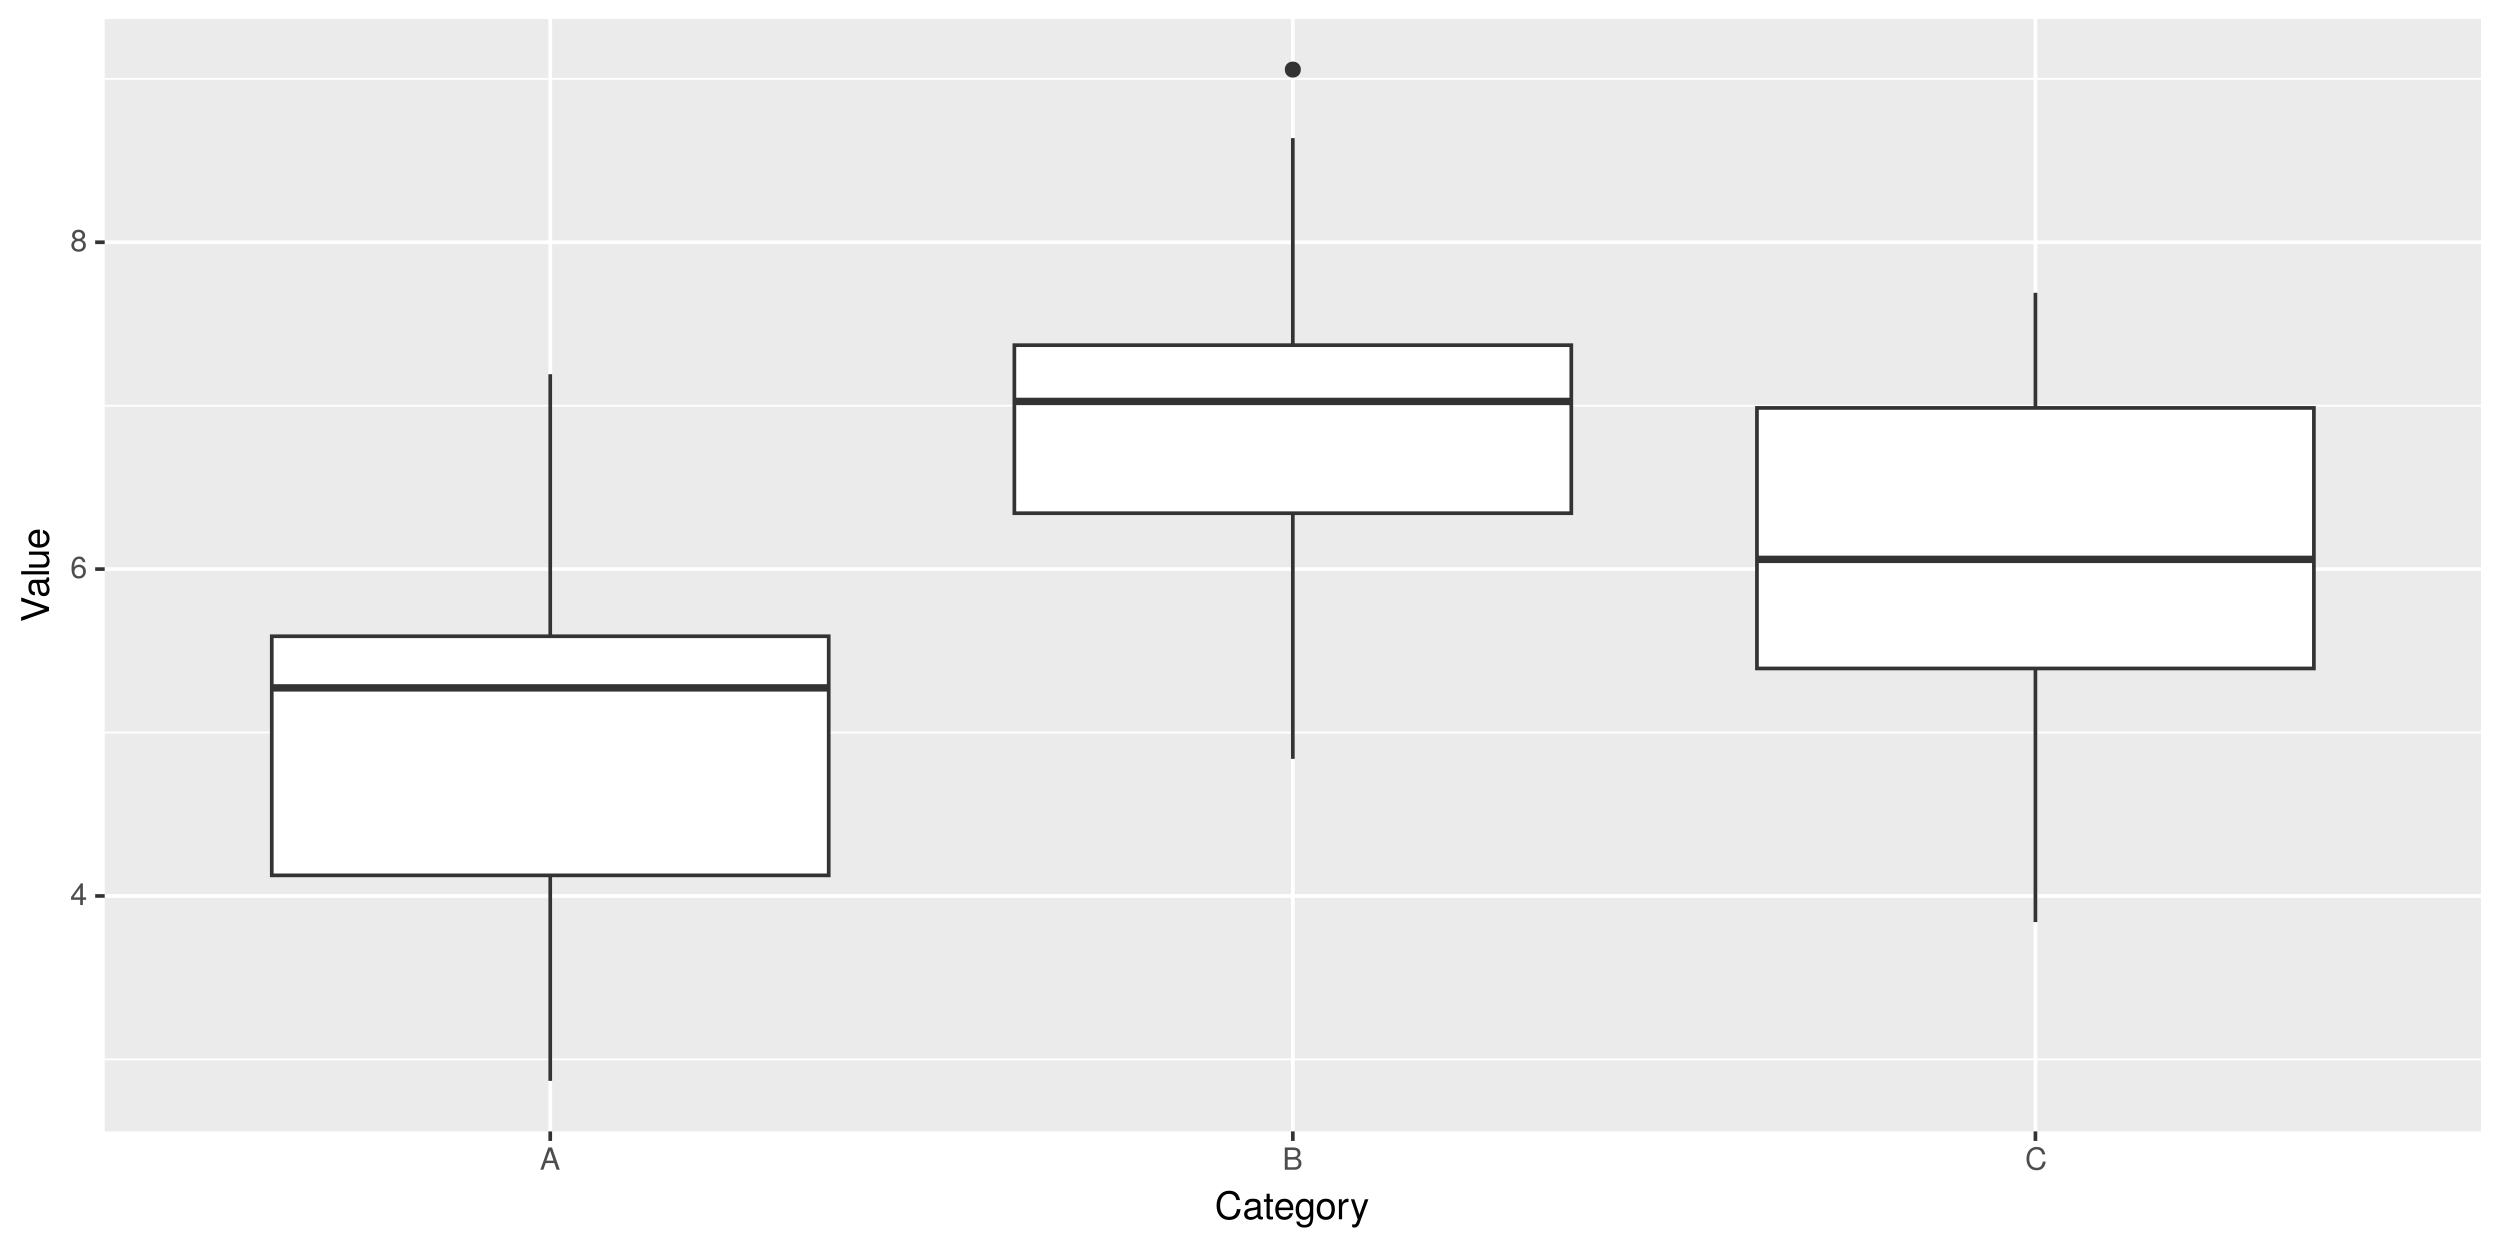
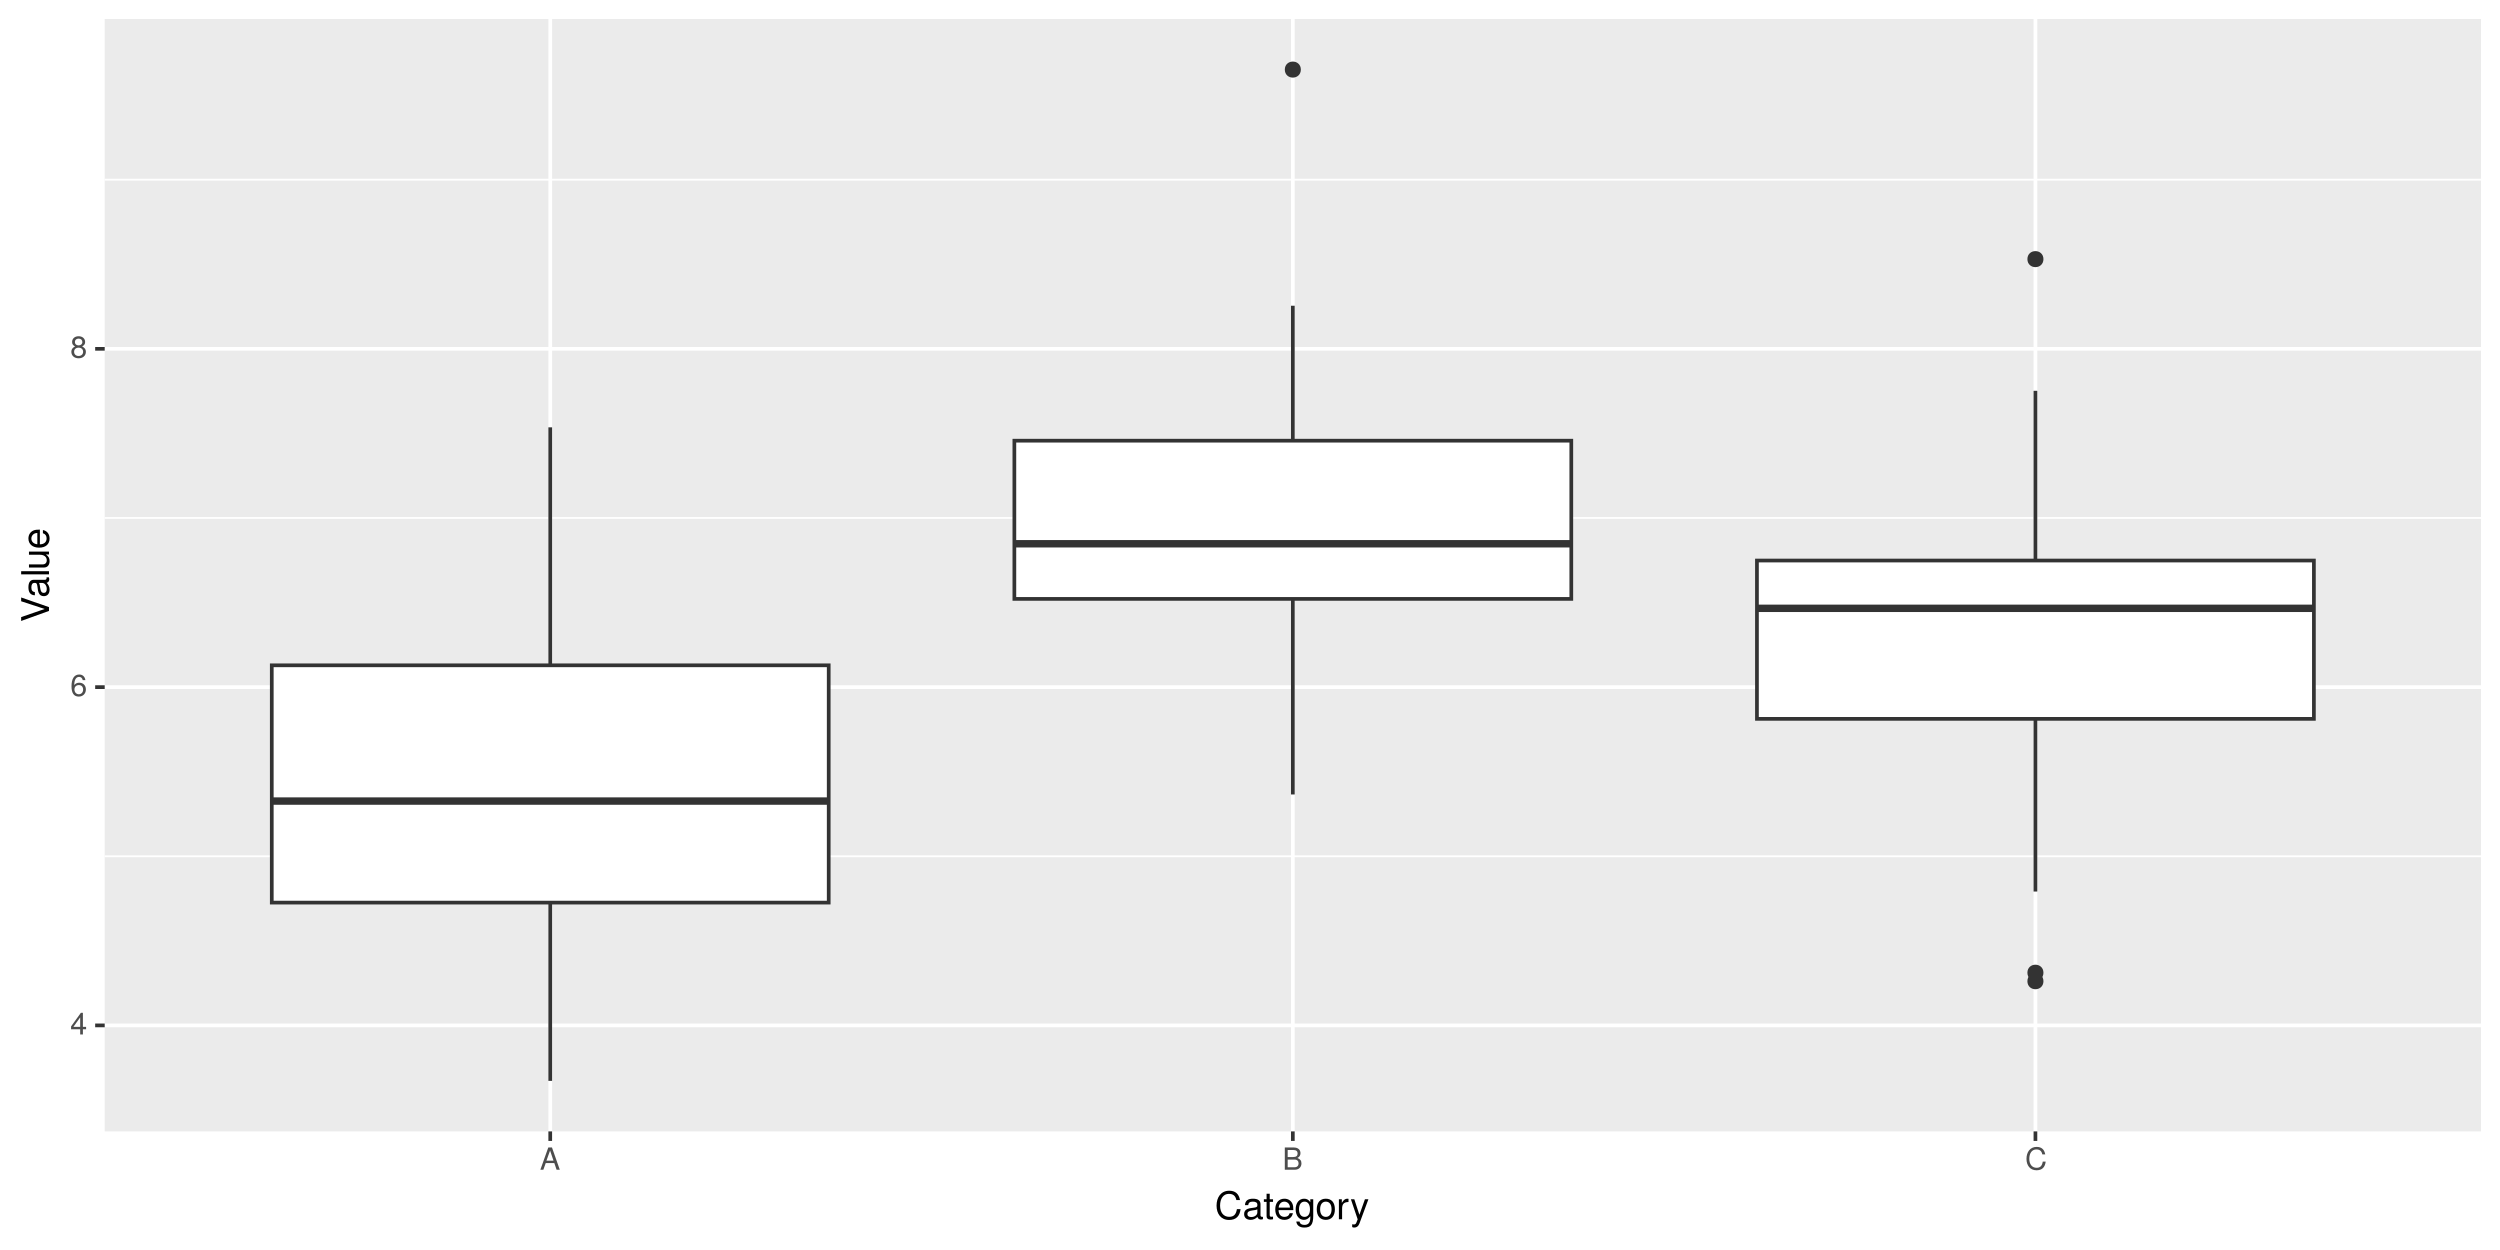
<svg xmlns="http://www.w3.org/2000/svg" xmlns:xlink="http://www.w3.org/1999/xlink" width="720" height="360" viewBox="0 0 720 360">
  <defs>
    <g>
      <g id="glyph-0-0">
        <path d="M 4.578 -1.5 L 4.578 -2.188 L 3.656 -2.188 L 3.656 -6.234 L 3.078 -6.234 L 0.25 -2.312 L 0.25 -1.5 L 2.875 -1.5 L 2.875 0 L 3.656 0 L 3.656 -1.5 Z M 2.875 -2.188 L 0.922 -2.188 L 2.875 -4.922 Z M 2.875 -2.188 " />
      </g>
      <g id="glyph-0-1">
        <path d="M 4.516 -1.938 C 4.516 -3.094 3.719 -3.875 2.609 -3.875 C 1.984 -3.875 1.5 -3.641 1.172 -3.188 C 1.172 -4.703 1.672 -5.547 2.562 -5.547 C 3.109 -5.547 3.484 -5.203 3.609 -4.609 L 4.375 -4.609 C 4.234 -5.625 3.562 -6.234 2.609 -6.234 C 1.156 -6.234 0.375 -5.016 0.375 -2.844 C 0.375 -0.891 1.047 0.125 2.469 0.125 C 3.656 0.125 4.516 -0.719 4.516 -1.938 Z M 3.719 -1.875 C 3.719 -1.094 3.188 -0.547 2.484 -0.547 C 1.766 -0.547 1.219 -1.125 1.219 -1.922 C 1.219 -2.688 1.734 -3.188 2.5 -3.188 C 3.25 -3.188 3.719 -2.703 3.719 -1.875 Z M 3.719 -1.875 " />
      </g>
      <g id="glyph-0-2">
        <path d="M 4.516 -1.766 C 4.516 -2.453 4.156 -2.938 3.438 -3.281 C 4.078 -3.672 4.297 -3.984 4.297 -4.578 C 4.297 -5.547 3.531 -6.234 2.422 -6.234 C 1.312 -6.234 0.547 -5.547 0.547 -4.578 C 0.547 -4 0.75 -3.672 1.391 -3.281 C 0.672 -2.938 0.328 -2.453 0.328 -1.766 C 0.328 -0.625 1.188 0.125 2.422 0.125 C 3.656 0.125 4.516 -0.625 4.516 -1.766 Z M 3.5 -4.562 C 3.5 -3.969 3.062 -3.594 2.422 -3.594 C 1.766 -3.594 1.344 -3.969 1.344 -4.562 C 1.344 -5.156 1.766 -5.547 2.422 -5.547 C 3.078 -5.547 3.5 -5.156 3.5 -4.562 Z M 3.719 -1.75 C 3.719 -1.016 3.188 -0.547 2.406 -0.547 C 1.641 -0.547 1.125 -1.016 1.125 -1.75 C 1.125 -2.484 1.641 -2.938 2.422 -2.938 C 3.188 -2.938 3.719 -2.484 3.719 -1.75 Z M 3.719 -1.75 " />
      </g>
      <g id="glyph-0-3">
        <path d="M 5.75 0 L 3.5 -6.406 L 2.438 -6.406 L 0.156 0 L 1.016 0 L 1.703 -1.922 L 4.172 -1.922 L 4.828 0 Z M 3.938 -2.609 L 1.906 -2.609 L 2.953 -5.531 Z M 3.938 -2.609 " />
      </g>
      <g id="glyph-0-4">
        <path d="M 5.484 -1.828 C 5.484 -2.609 5.125 -3.062 4.312 -3.391 C 4.891 -3.656 5.203 -4.141 5.203 -4.781 C 5.203 -5.719 4.516 -6.406 3.297 -6.406 L 0.688 -6.406 L 0.688 0 L 3.594 0 C 4.734 0 5.484 -0.781 5.484 -1.828 Z M 4.375 -4.672 C 4.375 -4.016 4 -3.656 3.094 -3.656 L 1.516 -3.656 L 1.516 -5.688 L 3.094 -5.688 C 4 -5.688 4.375 -5.328 4.375 -4.672 Z M 4.656 -1.828 C 4.656 -1.203 4.281 -0.719 3.516 -0.719 L 1.516 -0.719 L 1.516 -2.922 L 3.516 -2.922 C 4.281 -2.922 4.656 -2.453 4.656 -1.828 Z M 4.656 -1.828 " />
      </g>
      <g id="glyph-0-5">
        <path d="M 5.953 -2.344 L 5.109 -2.344 C 4.922 -1.125 4.406 -0.562 3.328 -0.562 C 2.047 -0.562 1.234 -1.547 1.234 -3.141 C 1.234 -4.781 2.016 -5.844 3.25 -5.844 C 4.25 -5.844 4.781 -5.406 4.984 -4.422 L 5.828 -4.422 C 5.562 -5.828 4.766 -6.578 3.359 -6.578 C 1.406 -6.578 0.422 -5 0.422 -3.125 C 0.422 -1.266 1.438 0.156 3.312 0.156 C 4.875 0.156 5.766 -0.672 5.953 -2.344 Z M 5.953 -2.344 " />
      </g>
      <g id="glyph-1-0">
        <path d="M 7.453 -2.922 L 6.391 -2.922 C 6.156 -1.406 5.516 -0.703 4.156 -0.703 C 2.562 -0.703 1.547 -1.922 1.547 -3.922 C 1.547 -5.984 2.516 -7.312 4.062 -7.312 C 5.328 -7.312 5.984 -6.75 6.234 -5.531 L 7.281 -5.531 C 6.969 -7.297 5.953 -8.219 4.188 -8.219 C 1.766 -8.219 0.531 -6.266 0.531 -3.922 C 0.531 -1.578 1.797 0.203 4.141 0.203 C 6.109 0.203 7.203 -0.844 7.453 -2.922 Z M 7.453 -2.922 " />
      </g>
      <g id="glyph-1-1">
        <path d="M 5.891 -0.016 L 5.891 -0.719 C 5.781 -0.688 5.734 -0.688 5.688 -0.688 C 5.375 -0.688 5.188 -0.859 5.188 -1.141 L 5.188 -4.359 C 5.188 -5.375 4.438 -5.922 3.031 -5.922 C 1.625 -5.922 0.766 -5.391 0.719 -4.062 L 1.641 -4.062 C 1.719 -4.766 2.141 -5.078 2.984 -5.078 C 3.812 -5.078 4.281 -4.781 4.281 -4.219 L 4.281 -3.984 C 4.281 -3.594 4.047 -3.438 3.328 -3.344 C 2.031 -3.172 1.828 -3.141 1.469 -2.984 C 0.797 -2.719 0.469 -2.203 0.469 -1.5 C 0.469 -0.453 1.188 0.172 2.359 0.172 C 3.094 0.172 3.812 -0.141 4.312 -0.688 C 4.406 -0.234 4.812 0.078 5.266 0.078 C 5.438 0.078 5.594 0.062 5.891 -0.016 Z M 4.281 -1.984 C 4.281 -1.172 3.438 -0.641 2.547 -0.641 C 1.844 -0.641 1.422 -0.891 1.422 -1.516 C 1.422 -2.125 1.828 -2.391 2.812 -2.531 C 3.766 -2.656 3.969 -2.703 4.281 -2.844 Z M 4.281 -1.984 " />
      </g>
      <g id="glyph-1-2">
        <path d="M 2.797 0 L 2.797 -0.766 C 2.672 -0.734 2.531 -0.719 2.359 -0.719 C 1.953 -0.719 1.844 -0.844 1.844 -1.25 L 1.844 -5.016 L 2.797 -5.016 L 2.797 -5.766 L 1.844 -5.766 L 1.844 -7.344 L 0.938 -7.344 L 0.938 -5.766 L 0.156 -5.766 L 0.156 -5.016 L 0.938 -5.016 L 0.938 -0.844 C 0.938 -0.25 1.328 0.078 2.047 0.078 C 2.266 0.078 2.484 0.062 2.797 0 Z M 2.797 0 " />
      </g>
      <g id="glyph-1-3">
        <path d="M 5.641 -2.625 C 5.641 -3.453 5.578 -3.984 5.406 -4.406 C 5.031 -5.359 4.156 -5.922 3.078 -5.922 C 1.469 -5.922 0.438 -4.734 0.438 -2.844 C 0.438 -0.953 1.438 0.172 3.062 0.172 C 4.375 0.172 5.297 -0.578 5.516 -1.75 L 4.594 -1.75 C 4.344 -0.984 3.828 -0.688 3.094 -0.688 C 2.141 -0.688 1.422 -1.297 1.391 -2.625 Z M 4.656 -3.438 C 4.656 -3.438 4.656 -3.391 4.656 -3.359 L 1.422 -3.359 C 1.5 -4.391 2.141 -5.078 3.062 -5.078 C 3.969 -5.078 4.656 -4.328 4.656 -3.438 Z M 4.656 -3.438 " />
      </g>
      <g id="glyph-1-4">
        <path d="M 5.375 -0.953 L 5.375 -5.766 L 4.531 -5.766 L 4.531 -4.922 C 4.062 -5.609 3.516 -5.922 2.766 -5.922 C 1.312 -5.922 0.312 -4.703 0.312 -2.828 C 0.312 -1.016 1.344 0.172 2.688 0.172 C 3.422 0.172 3.922 -0.141 4.531 -0.875 L 4.531 -0.484 C 4.531 1.047 3.906 1.625 2.844 1.625 C 2.109 1.625 1.547 1.359 1.438 0.656 L 0.5 0.656 C 0.609 1.75 1.453 2.391 2.812 2.391 C 4.609 2.391 5.375 1.594 5.375 -0.953 Z M 4.438 -2.844 C 4.438 -1.469 3.844 -0.688 2.875 -0.688 C 1.875 -0.688 1.281 -1.484 1.281 -2.875 C 1.281 -4.266 1.891 -5.078 2.875 -5.078 C 3.859 -5.078 4.438 -4.25 4.438 -2.844 Z M 4.438 -2.844 " />
      </g>
      <g id="glyph-1-5">
        <path d="M 5.609 -2.844 C 5.609 -4.828 4.656 -5.922 2.984 -5.922 C 1.375 -5.922 0.391 -4.812 0.391 -2.875 C 0.391 -0.953 1.359 0.172 3 0.172 C 4.625 0.172 5.609 -0.953 5.609 -2.844 Z M 4.656 -2.844 C 4.656 -1.5 4.016 -0.688 3 -0.688 C 1.984 -0.688 1.359 -1.484 1.359 -2.875 C 1.359 -4.266 1.984 -5.078 3 -5.078 C 4.031 -5.078 4.656 -4.281 4.656 -2.844 Z M 4.656 -2.844 " />
      </g>
      <g id="glyph-1-6">
        <path d="M 3.531 -4.969 L 3.531 -5.891 C 3.375 -5.922 3.297 -5.922 3.172 -5.922 C 2.578 -5.922 2.141 -5.578 1.609 -4.719 L 1.609 -5.766 L 0.766 -5.766 L 0.766 0 L 1.688 0 L 1.688 -2.984 C 1.688 -4.297 2.109 -4.938 3.531 -4.969 Z M 3.531 -4.969 " />
      </g>
      <g id="glyph-1-7">
        <path d="M 5.266 -5.766 L 4.266 -5.766 L 2.672 -1.281 L 1.203 -5.766 L 0.219 -5.766 L 2.172 0.016 L 1.812 0.938 C 1.656 1.344 1.469 1.5 1.078 1.5 C 0.953 1.5 0.797 1.469 0.594 1.438 L 0.594 2.25 C 0.781 2.359 0.969 2.391 1.203 2.391 C 1.859 2.391 2.391 2.031 2.688 1.203 Z M 5.266 -5.766 " />
      </g>
      <g id="glyph-2-0">
        <path d="M -8.016 -7.094 L -8.016 -6 L -1.234 -3.781 L -8.016 -1.438 L -8.016 -0.328 L 0 -3.219 L 0 -4.312 Z M -8.016 -7.094 " />
      </g>
      <g id="glyph-2-1">
        <path d="M -0.016 -5.891 L -0.719 -5.891 C -0.688 -5.781 -0.688 -5.734 -0.688 -5.688 C -0.688 -5.375 -0.859 -5.188 -1.141 -5.188 L -4.359 -5.188 C -5.375 -5.188 -5.922 -4.438 -5.922 -3.031 C -5.922 -1.625 -5.391 -0.766 -4.062 -0.719 L -4.062 -1.641 C -4.766 -1.719 -5.078 -2.141 -5.078 -2.984 C -5.078 -3.812 -4.781 -4.281 -4.219 -4.281 L -3.984 -4.281 C -3.594 -4.281 -3.438 -4.047 -3.344 -3.328 C -3.172 -2.031 -3.141 -1.828 -2.984 -1.469 C -2.719 -0.797 -2.203 -0.469 -1.5 -0.469 C -0.453 -0.469 0.172 -1.188 0.172 -2.359 C 0.172 -3.094 -0.141 -3.812 -0.688 -4.312 C -0.234 -4.406 0.078 -4.812 0.078 -5.266 C 0.078 -5.438 0.062 -5.594 -0.016 -5.891 Z M -1.984 -4.281 C -1.172 -4.281 -0.641 -3.438 -0.641 -2.547 C -0.641 -1.844 -0.891 -1.422 -1.516 -1.422 C -2.125 -1.422 -2.391 -1.828 -2.531 -2.812 C -2.656 -3.766 -2.703 -3.969 -2.844 -4.281 Z M -1.984 -4.281 " />
      </g>
      <g id="glyph-2-2">
        <path d="M 0 -1.656 L -8.016 -1.656 L -8.016 -0.75 L 0 -0.75 Z M 0 -1.656 " />
      </g>
      <g id="glyph-2-3">
        <path d="M 0 -5.297 L -5.766 -5.297 L -5.766 -4.391 L -2.578 -4.391 C -1.406 -4.391 -0.641 -3.766 -0.641 -2.812 C -0.641 -2.094 -1.078 -1.625 -1.766 -1.625 L -5.766 -1.625 L -5.766 -0.719 L -1.406 -0.719 C -0.453 -0.719 0.172 -1.438 0.172 -2.547 C 0.172 -3.406 -0.125 -3.938 -0.891 -4.484 L 0 -4.484 Z M 0 -5.297 " />
      </g>
      <g id="glyph-2-4">
        <path d="M -2.625 -5.641 C -3.453 -5.641 -3.984 -5.578 -4.406 -5.406 C -5.359 -5.031 -5.922 -4.156 -5.922 -3.078 C -5.922 -1.469 -4.734 -0.438 -2.844 -0.438 C -0.953 -0.438 0.172 -1.438 0.172 -3.062 C 0.172 -4.375 -0.578 -5.297 -1.75 -5.516 L -1.75 -4.594 C -0.984 -4.344 -0.688 -3.828 -0.688 -3.094 C -0.688 -2.141 -1.297 -1.422 -2.625 -1.391 Z M -3.438 -4.656 C -3.438 -4.656 -3.391 -4.656 -3.359 -4.656 L -3.359 -1.422 C -4.391 -1.5 -5.078 -2.141 -5.078 -3.062 C -5.078 -3.969 -4.328 -4.656 -3.438 -4.656 Z M -3.438 -4.656 " />
      </g>
    </g>
    <clipPath id="clip-0">
      <path clip-rule="nonzero" d="M 30.152 5.48 L 714.523 5.48 L 714.523 325.852 L 30.152 325.852 Z M 30.152 5.48 " />
    </clipPath>
    <clipPath id="clip-1">
-       <path clip-rule="nonzero" d="M 30.152 304 L 714.523 304 L 714.523 306 L 30.152 306 Z M 30.152 304 " />
+       <path clip-rule="nonzero" d="M 30.152 246 L 714.523 246 L 714.523 247 L 30.152 247 Z M 30.152 246 " />
    </clipPath>
    <clipPath id="clip-2">
-       <path clip-rule="nonzero" d="M 30.152 210 L 714.523 210 L 714.523 212 L 30.152 212 Z M 30.152 210 " />
+       <path clip-rule="nonzero" d="M 30.152 148 L 714.523 148 L 714.523 150 L 30.152 150 Z M 30.152 148 " />
    </clipPath>
    <clipPath id="clip-3">
-       <path clip-rule="nonzero" d="M 30.152 116 L 714.523 116 L 714.523 118 L 30.152 118 Z M 30.152 116 " />
+       <path clip-rule="nonzero" d="M 30.152 51 L 714.523 51 L 714.523 53 L 30.152 53 Z M 30.152 51 " />
    </clipPath>
    <clipPath id="clip-4">
-       <path clip-rule="nonzero" d="M 30.152 22 L 714.523 22 L 714.523 23 L 30.152 23 Z M 30.152 22 " />
+       <path clip-rule="nonzero" d="M 30.152 294 L 714.523 294 L 714.523 296 L 30.152 296 Z M 30.152 294 " />
    </clipPath>
    <clipPath id="clip-5">
-       <path clip-rule="nonzero" d="M 30.152 257 L 714.523 257 L 714.523 259 L 30.152 259 Z M 30.152 257 " />
+       <path clip-rule="nonzero" d="M 30.152 197 L 714.523 197 L 714.523 199 L 30.152 199 Z M 30.152 197 " />
    </clipPath>
    <clipPath id="clip-6">
-       <path clip-rule="nonzero" d="M 30.152 163 L 714.523 163 L 714.523 165 L 30.152 165 Z M 30.152 163 " />
+       <path clip-rule="nonzero" d="M 30.152 99 L 714.523 99 L 714.523 101 L 30.152 101 Z M 30.152 99 " />
    </clipPath>
    <clipPath id="clip-7">
-       <path clip-rule="nonzero" d="M 30.152 69 L 714.523 69 L 714.523 71 L 30.152 71 Z M 30.152 69 " />
+       <path clip-rule="nonzero" d="M 157 5.48 L 160 5.48 L 160 325.852 L 157 325.852 Z M 157 5.48 " />
    </clipPath>
    <clipPath id="clip-8">
-       <path clip-rule="nonzero" d="M 157 5.48 L 160 5.48 L 160 325.852 L 157 325.852 Z M 157 5.48 " />
+       <path clip-rule="nonzero" d="M 371 5.48 L 373 5.48 L 373 325.852 L 371 325.852 Z M 371 5.48 " />
    </clipPath>
    <clipPath id="clip-9">
-       <path clip-rule="nonzero" d="M 371 5.48 L 373 5.48 L 373 325.852 L 371 325.852 Z M 371 5.48 " />
-     </clipPath>
-     <clipPath id="clip-10">
      <path clip-rule="nonzero" d="M 585 5.48 L 587 5.48 L 587 325.852 L 585 325.852 Z M 585 5.48 " />
    </clipPath>
  </defs>
  <rect x="-72" y="-36" width="864" height="432" fill="rgb(100%, 100%, 100%)" fill-opacity="1" />
  <rect x="-72" y="-36" width="864" height="432" fill="rgb(100%, 100%, 100%)" fill-opacity="1" />
  <path fill="none" stroke-width="1.067" stroke-linecap="round" stroke-linejoin="round" stroke="rgb(100%, 100%, 100%)" stroke-opacity="1" stroke-miterlimit="10" d="M 0 360 L 720 360 L 720 0 L 0 0 Z M 0 360 " />
  <g clip-path="url(#clip-0)">
    <path fill-rule="nonzero" fill="rgb(92.157%, 92.157%, 92.157%)" fill-opacity="1" d="M 30.152 325.848 L 714.523 325.848 L 714.523 5.477 L 30.152 5.477 Z M 30.152 325.848 " />
  </g>
  <g clip-path="url(#clip-1)">
-     <path fill="none" stroke-width="0.533" stroke-linecap="butt" stroke-linejoin="round" stroke="rgb(100%, 100%, 100%)" stroke-opacity="1" stroke-miterlimit="10" d="M 30.152 305.098 L 714.52 305.098 " />
+     <path fill="none" stroke-width="0.533" stroke-linecap="butt" stroke-linejoin="round" stroke="rgb(100%, 100%, 100%)" stroke-opacity="1" stroke-miterlimit="10" d="M 30.152 246.605 L 714.52 246.605 " />
  </g>
  <g clip-path="url(#clip-2)">
-     <path fill="none" stroke-width="0.533" stroke-linecap="butt" stroke-linejoin="round" stroke="rgb(100%, 100%, 100%)" stroke-opacity="1" stroke-miterlimit="10" d="M 30.152 210.969 L 714.52 210.969 " />
+     <path fill="none" stroke-width="0.533" stroke-linecap="butt" stroke-linejoin="round" stroke="rgb(100%, 100%, 100%)" stroke-opacity="1" stroke-miterlimit="10" d="M 30.152 149.176 L 714.52 149.176 " />
  </g>
  <g clip-path="url(#clip-3)">
-     <path fill="none" stroke-width="0.533" stroke-linecap="butt" stroke-linejoin="round" stroke="rgb(100%, 100%, 100%)" stroke-opacity="1" stroke-miterlimit="10" d="M 30.152 116.84 L 714.52 116.84 " />
+     <path fill="none" stroke-width="0.533" stroke-linecap="butt" stroke-linejoin="round" stroke="rgb(100%, 100%, 100%)" stroke-opacity="1" stroke-miterlimit="10" d="M 30.152 51.75 L 714.52 51.75 " />
  </g>
  <g clip-path="url(#clip-4)">
-     <path fill="none" stroke-width="0.533" stroke-linecap="butt" stroke-linejoin="round" stroke="rgb(100%, 100%, 100%)" stroke-opacity="1" stroke-miterlimit="10" d="M 30.152 22.707 L 714.52 22.707 " />
+     <path fill="none" stroke-width="1.067" stroke-linecap="butt" stroke-linejoin="round" stroke="rgb(100%, 100%, 100%)" stroke-opacity="1" stroke-miterlimit="10" d="M 30.152 295.316 L 714.52 295.316 " />
  </g>
  <g clip-path="url(#clip-5)">
-     <path fill="none" stroke-width="1.067" stroke-linecap="butt" stroke-linejoin="round" stroke="rgb(100%, 100%, 100%)" stroke-opacity="1" stroke-miterlimit="10" d="M 30.152 258.035 L 714.52 258.035 " />
+     <path fill="none" stroke-width="1.067" stroke-linecap="butt" stroke-linejoin="round" stroke="rgb(100%, 100%, 100%)" stroke-opacity="1" stroke-miterlimit="10" d="M 30.152 197.891 L 714.52 197.891 " />
  </g>
  <g clip-path="url(#clip-6)">
-     <path fill="none" stroke-width="1.067" stroke-linecap="butt" stroke-linejoin="round" stroke="rgb(100%, 100%, 100%)" stroke-opacity="1" stroke-miterlimit="10" d="M 30.152 163.902 L 714.52 163.902 " />
+     <path fill="none" stroke-width="1.067" stroke-linecap="butt" stroke-linejoin="round" stroke="rgb(100%, 100%, 100%)" stroke-opacity="1" stroke-miterlimit="10" d="M 30.152 100.465 L 714.52 100.465 " />
  </g>
  <g clip-path="url(#clip-7)">
-     <path fill="none" stroke-width="1.067" stroke-linecap="butt" stroke-linejoin="round" stroke="rgb(100%, 100%, 100%)" stroke-opacity="1" stroke-miterlimit="10" d="M 30.152 69.773 L 714.52 69.773 " />
+     <path fill="none" stroke-width="1.067" stroke-linecap="butt" stroke-linejoin="round" stroke="rgb(100%, 100%, 100%)" stroke-opacity="1" stroke-miterlimit="10" d="M 158.469 325.848 L 158.469 5.48 " />
  </g>
  <g clip-path="url(#clip-8)">
-     <path fill="none" stroke-width="1.067" stroke-linecap="butt" stroke-linejoin="round" stroke="rgb(100%, 100%, 100%)" stroke-opacity="1" stroke-miterlimit="10" d="M 158.469 325.848 L 158.469 5.48 " />
+     <path fill="none" stroke-width="1.067" stroke-linecap="butt" stroke-linejoin="round" stroke="rgb(100%, 100%, 100%)" stroke-opacity="1" stroke-miterlimit="10" d="M 372.336 325.848 L 372.336 5.48 " />
  </g>
  <g clip-path="url(#clip-9)">
-     <path fill="none" stroke-width="1.067" stroke-linecap="butt" stroke-linejoin="round" stroke="rgb(100%, 100%, 100%)" stroke-opacity="1" stroke-miterlimit="10" d="M 372.336 325.848 L 372.336 5.48 " />
-   </g>
-   <g clip-path="url(#clip-10)">
    <path fill="none" stroke-width="1.067" stroke-linecap="butt" stroke-linejoin="round" stroke="rgb(100%, 100%, 100%)" stroke-opacity="1" stroke-miterlimit="10" d="M 586.203 325.848 L 586.203 5.48 " />
  </g>
-   <path fill="none" stroke-width="1.067" stroke-linecap="butt" stroke-linejoin="round" stroke="rgb(20%, 20%, 20%)" stroke-opacity="1" stroke-miterlimit="10" d="M 158.469 183.242 L 158.469 107.777 " />
-   <path fill="none" stroke-width="1.067" stroke-linecap="butt" stroke-linejoin="round" stroke="rgb(20%, 20%, 20%)" stroke-opacity="1" stroke-miterlimit="10" d="M 158.469 252.102 L 158.469 311.285 " />
-   <path fill-rule="nonzero" fill="rgb(100%, 100%, 100%)" fill-opacity="1" stroke-width="1.067" stroke-linecap="butt" stroke-linejoin="miter" stroke="rgb(20%, 20%, 20%)" stroke-opacity="1" stroke-miterlimit="10" d="M 78.27 183.242 L 78.27 252.102 L 238.668 252.102 L 238.668 183.242 Z M 78.27 183.242 " />
-   <path fill="none" stroke-width="2.134" stroke-linecap="butt" stroke-linejoin="miter" stroke="rgb(20%, 20%, 20%)" stroke-opacity="1" stroke-miterlimit="10" d="M 78.27 198.109 L 238.668 198.109 " />
+   <path fill="none" stroke-width="1.067" stroke-linecap="butt" stroke-linejoin="round" stroke="rgb(20%, 20%, 20%)" stroke-opacity="1" stroke-miterlimit="10" d="M 158.469 191.609 L 158.469 123.07 " />
+   <path fill="none" stroke-width="1.067" stroke-linecap="butt" stroke-linejoin="round" stroke="rgb(20%, 20%, 20%)" stroke-opacity="1" stroke-miterlimit="10" d="M 158.469 259.949 L 158.469 311.285 " />
+   <path fill-rule="nonzero" fill="rgb(100%, 100%, 100%)" fill-opacity="1" stroke-width="1.067" stroke-linecap="butt" stroke-linejoin="miter" stroke="rgb(20%, 20%, 20%)" stroke-opacity="1" stroke-miterlimit="10" d="M 78.27 191.609 L 78.27 259.949 L 238.668 259.949 L 238.668 191.609 Z M 78.27 191.609 " />
+   <path fill="none" stroke-width="2.134" stroke-linecap="butt" stroke-linejoin="miter" stroke="rgb(20%, 20%, 20%)" stroke-opacity="1" stroke-miterlimit="10" d="M 78.27 230.707 L 238.668 230.707 " />
  <path fill-rule="nonzero" fill="rgb(20%, 20%, 20%)" fill-opacity="1" stroke-width="0.709" stroke-linecap="round" stroke-linejoin="round" stroke="rgb(20%, 20%, 20%)" stroke-opacity="1" stroke-miterlimit="10" d="M 374.289 20.043 C 374.289 22.648 370.379 22.648 370.379 20.043 C 370.379 17.434 374.289 17.434 374.289 20.043 " />
-   <path fill="none" stroke-width="1.067" stroke-linecap="butt" stroke-linejoin="round" stroke="rgb(20%, 20%, 20%)" stroke-opacity="1" stroke-miterlimit="10" d="M 372.336 99.41 L 372.336 39.785 " />
-   <path fill="none" stroke-width="1.067" stroke-linecap="butt" stroke-linejoin="round" stroke="rgb(20%, 20%, 20%)" stroke-opacity="1" stroke-miterlimit="10" d="M 372.336 147.805 L 372.336 218.562 " />
-   <path fill-rule="nonzero" fill="rgb(100%, 100%, 100%)" fill-opacity="1" stroke-width="1.067" stroke-linecap="butt" stroke-linejoin="miter" stroke="rgb(20%, 20%, 20%)" stroke-opacity="1" stroke-miterlimit="10" d="M 292.137 99.41 L 292.137 147.805 L 452.535 147.805 L 452.535 99.41 Z M 292.137 99.41 " />
-   <path fill="none" stroke-width="2.134" stroke-linecap="butt" stroke-linejoin="miter" stroke="rgb(20%, 20%, 20%)" stroke-opacity="1" stroke-miterlimit="10" d="M 292.137 115.609 L 452.535 115.609 " />
-   <path fill="none" stroke-width="1.067" stroke-linecap="butt" stroke-linejoin="round" stroke="rgb(20%, 20%, 20%)" stroke-opacity="1" stroke-miterlimit="10" d="M 586.203 117.484 L 586.203 84.324 " />
-   <path fill="none" stroke-width="1.067" stroke-linecap="butt" stroke-linejoin="round" stroke="rgb(20%, 20%, 20%)" stroke-opacity="1" stroke-miterlimit="10" d="M 586.203 192.516 L 586.203 265.559 " />
-   <path fill-rule="nonzero" fill="rgb(100%, 100%, 100%)" fill-opacity="1" stroke-width="1.067" stroke-linecap="butt" stroke-linejoin="miter" stroke="rgb(20%, 20%, 20%)" stroke-opacity="1" stroke-miterlimit="10" d="M 506 117.484 L 506 192.516 L 666.402 192.516 L 666.402 117.484 Z M 506 117.484 " />
-   <path fill="none" stroke-width="2.134" stroke-linecap="butt" stroke-linejoin="miter" stroke="rgb(20%, 20%, 20%)" stroke-opacity="1" stroke-miterlimit="10" d="M 506 161.098 L 666.402 161.098 " />
+   <path fill="none" stroke-width="1.067" stroke-linecap="butt" stroke-linejoin="round" stroke="rgb(20%, 20%, 20%)" stroke-opacity="1" stroke-miterlimit="10" d="M 372.336 126.918 L 372.336 88.043 " />
+   <path fill="none" stroke-width="1.067" stroke-linecap="butt" stroke-linejoin="round" stroke="rgb(20%, 20%, 20%)" stroke-opacity="1" stroke-miterlimit="10" d="M 372.336 172.484 L 372.336 228.801 " />
+   <path fill-rule="nonzero" fill="rgb(100%, 100%, 100%)" fill-opacity="1" stroke-width="1.067" stroke-linecap="butt" stroke-linejoin="miter" stroke="rgb(20%, 20%, 20%)" stroke-opacity="1" stroke-miterlimit="10" d="M 292.137 126.918 L 292.137 172.484 L 452.535 172.484 L 452.535 126.918 Z M 292.137 126.918 " />
+   <path fill="none" stroke-width="2.134" stroke-linecap="butt" stroke-linejoin="miter" stroke="rgb(20%, 20%, 20%)" stroke-opacity="1" stroke-miterlimit="10" d="M 292.137 156.605 L 452.535 156.605 " />
+   <path fill-rule="nonzero" fill="rgb(20%, 20%, 20%)" fill-opacity="1" stroke-width="0.709" stroke-linecap="round" stroke-linejoin="round" stroke="rgb(20%, 20%, 20%)" stroke-opacity="1" stroke-miterlimit="10" d="M 588.156 282.594 C 588.156 285.199 584.246 285.199 584.246 282.594 C 584.246 279.988 588.156 279.988 588.156 282.594 " />
+   <path fill-rule="nonzero" fill="rgb(20%, 20%, 20%)" fill-opacity="1" stroke-width="0.709" stroke-linecap="round" stroke-linejoin="round" stroke="rgb(20%, 20%, 20%)" stroke-opacity="1" stroke-miterlimit="10" d="M 588.156 280.141 C 588.156 282.75 584.246 282.75 584.246 280.141 C 584.246 277.535 588.156 277.535 588.156 280.141 " />
+   <path fill-rule="nonzero" fill="rgb(20%, 20%, 20%)" fill-opacity="1" stroke-width="0.709" stroke-linecap="round" stroke-linejoin="round" stroke="rgb(20%, 20%, 20%)" stroke-opacity="1" stroke-miterlimit="10" d="M 588.156 74.629 C 588.156 77.238 584.246 77.238 584.246 74.629 C 584.246 72.023 588.156 72.023 588.156 74.629 " />
+   <path fill="none" stroke-width="1.067" stroke-linecap="butt" stroke-linejoin="round" stroke="rgb(20%, 20%, 20%)" stroke-opacity="1" stroke-miterlimit="10" d="M 586.203 161.434 L 586.203 112.543 " />
+   <path fill="none" stroke-width="1.067" stroke-linecap="butt" stroke-linejoin="round" stroke="rgb(20%, 20%, 20%)" stroke-opacity="1" stroke-miterlimit="10" d="M 586.203 207.031 L 586.203 256.762 " />
+   <path fill-rule="nonzero" fill="rgb(100%, 100%, 100%)" fill-opacity="1" stroke-width="1.067" stroke-linecap="butt" stroke-linejoin="miter" stroke="rgb(20%, 20%, 20%)" stroke-opacity="1" stroke-miterlimit="10" d="M 506 161.434 L 506 207.031 L 666.402 207.031 L 666.402 161.434 Z M 506 161.434 " />
+   <path fill="none" stroke-width="2.134" stroke-linecap="butt" stroke-linejoin="miter" stroke="rgb(20%, 20%, 20%)" stroke-opacity="1" stroke-miterlimit="10" d="M 506 175.199 L 666.402 175.199 " />
  <g fill="rgb(30.196%, 30.196%, 30.196%)" fill-opacity="1">
-     <use xlink:href="#glyph-0-0" x="20.219" y="260.638" />
+     <use xlink:href="#glyph-0-0" x="20.219" y="297.919" />
  </g>
  <g fill="rgb(30.196%, 30.196%, 30.196%)" fill-opacity="1">
-     <use xlink:href="#glyph-0-1" x="20.219" y="166.505" />
+     <use xlink:href="#glyph-0-1" x="20.219" y="200.493" />
  </g>
  <g fill="rgb(30.196%, 30.196%, 30.196%)" fill-opacity="1">
-     <use xlink:href="#glyph-0-2" x="20.219" y="72.376" />
+     <use xlink:href="#glyph-0-2" x="20.219" y="103.067" />
  </g>
-   <path fill="none" stroke-width="1.067" stroke-linecap="butt" stroke-linejoin="round" stroke="rgb(20%, 20%, 20%)" stroke-opacity="1" stroke-miterlimit="10" d="M 27.41 258.035 L 30.152 258.035 " />
-   <path fill="none" stroke-width="1.067" stroke-linecap="butt" stroke-linejoin="round" stroke="rgb(20%, 20%, 20%)" stroke-opacity="1" stroke-miterlimit="10" d="M 27.41 163.902 L 30.152 163.902 " />
-   <path fill="none" stroke-width="1.067" stroke-linecap="butt" stroke-linejoin="round" stroke="rgb(20%, 20%, 20%)" stroke-opacity="1" stroke-miterlimit="10" d="M 27.41 69.773 L 30.152 69.773 " />
+   <path fill="none" stroke-width="1.067" stroke-linecap="butt" stroke-linejoin="round" stroke="rgb(20%, 20%, 20%)" stroke-opacity="1" stroke-miterlimit="10" d="M 27.41 295.316 L 30.152 295.316 " />
+   <path fill="none" stroke-width="1.067" stroke-linecap="butt" stroke-linejoin="round" stroke="rgb(20%, 20%, 20%)" stroke-opacity="1" stroke-miterlimit="10" d="M 27.41 197.891 L 30.152 197.891 " />
+   <path fill="none" stroke-width="1.067" stroke-linecap="butt" stroke-linejoin="round" stroke="rgb(20%, 20%, 20%)" stroke-opacity="1" stroke-miterlimit="10" d="M 27.41 100.465 L 30.152 100.465 " />
  <path fill="none" stroke-width="1.067" stroke-linecap="butt" stroke-linejoin="round" stroke="rgb(20%, 20%, 20%)" stroke-opacity="1" stroke-miterlimit="10" d="M 158.469 328.59 L 158.469 325.848 " />
  <path fill="none" stroke-width="1.067" stroke-linecap="butt" stroke-linejoin="round" stroke="rgb(20%, 20%, 20%)" stroke-opacity="1" stroke-miterlimit="10" d="M 372.336 328.59 L 372.336 325.848 " />
  <path fill="none" stroke-width="1.067" stroke-linecap="butt" stroke-linejoin="round" stroke="rgb(20%, 20%, 20%)" stroke-opacity="1" stroke-miterlimit="10" d="M 586.203 328.59 L 586.203 325.848 " />
  <g fill="rgb(30.196%, 30.196%, 30.196%)" fill-opacity="1">
    <use xlink:href="#glyph-0-3" x="155.469" y="336.884" />
  </g>
  <g fill="rgb(30.196%, 30.196%, 30.196%)" fill-opacity="1">
    <use xlink:href="#glyph-0-4" x="369.336" y="336.884" />
  </g>
  <g fill="rgb(30.196%, 30.196%, 30.196%)" fill-opacity="1">
    <use xlink:href="#glyph-0-5" x="583.203" y="336.884" />
  </g>
  <g fill="rgb(0%, 0%, 0%)" fill-opacity="1">
    <use xlink:href="#glyph-1-0" x="349.836" y="351.147" />
    <use xlink:href="#glyph-1-1" x="357.836" y="351.147" />
    <use xlink:href="#glyph-1-2" x="363.836" y="351.147" />
    <use xlink:href="#glyph-1-3" x="366.836" y="351.147" />
    <use xlink:href="#glyph-1-4" x="372.836" y="351.147" />
    <use xlink:href="#glyph-1-5" x="378.836" y="351.147" />
    <use xlink:href="#glyph-1-6" x="384.836" y="351.147" />
    <use xlink:href="#glyph-1-7" x="388.836" y="351.147" />
  </g>
  <g fill="rgb(0%, 0%, 0%)" fill-opacity="1">
    <use xlink:href="#glyph-2-0" x="14.108" y="179.164" />
    <use xlink:href="#glyph-2-1" x="14.108" y="172.164" />
    <use xlink:href="#glyph-2-2" x="14.108" y="166.164" />
    <use xlink:href="#glyph-2-3" x="14.108" y="164.164" />
    <use xlink:href="#glyph-2-4" x="14.108" y="158.164" />
  </g>
</svg>
